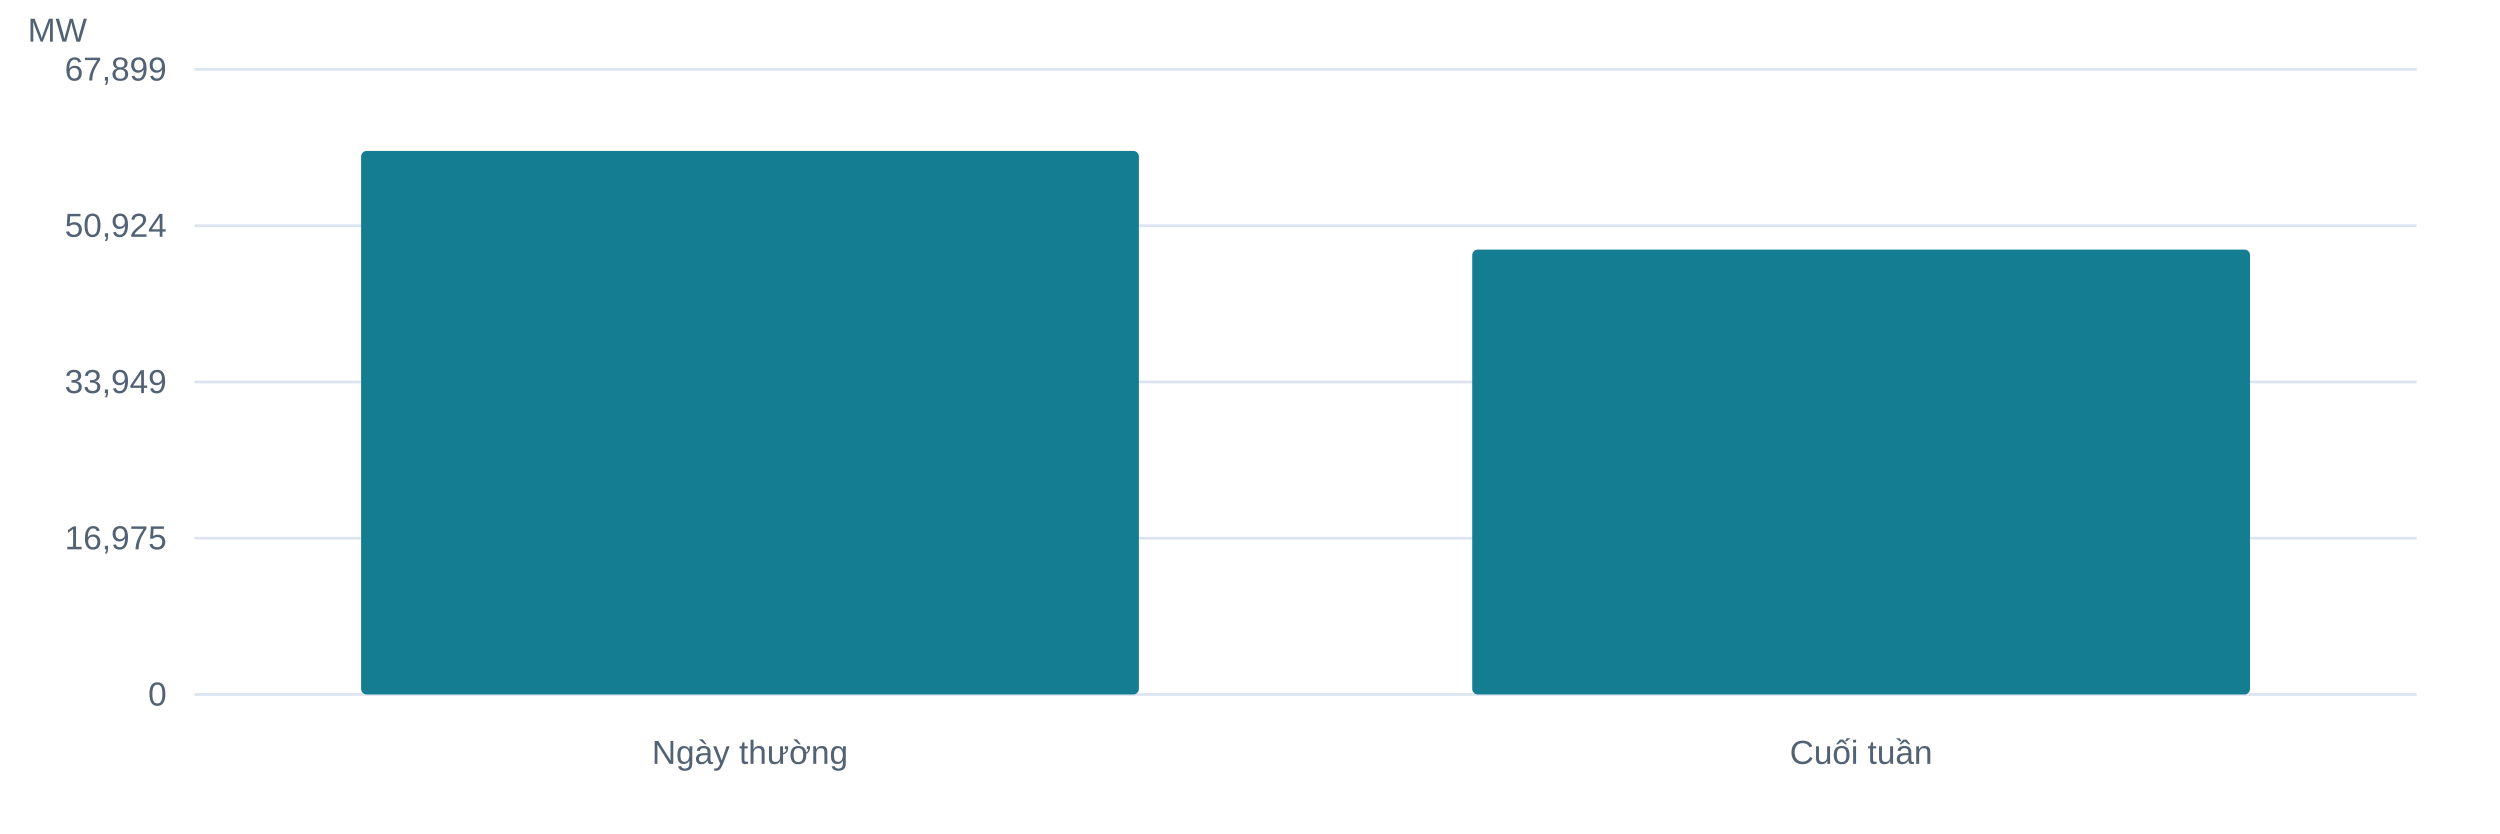
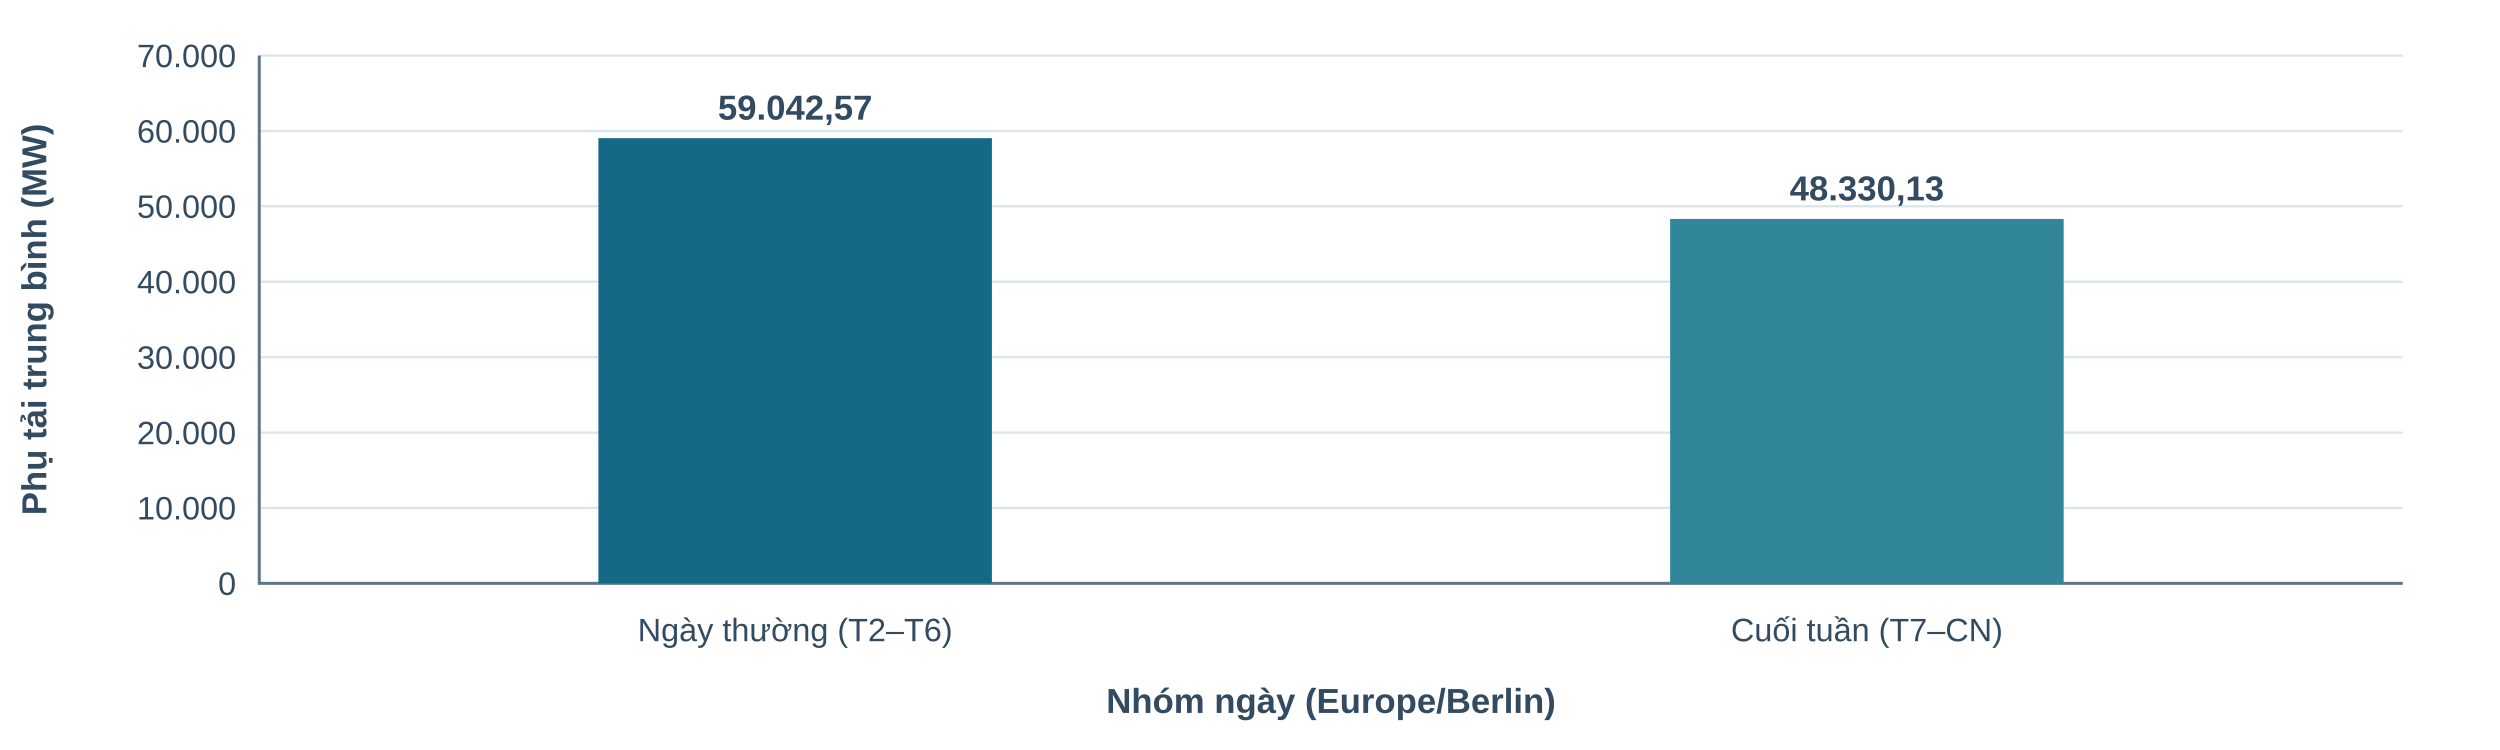
- <svg xmlns="http://www.w3.org/2000/svg" viewBox="0 0 900 300" role="img" aria-label="Ngày thường và cuối tuần · Europe/Berlin">
-   <style>text{font:12px Arial;fill:#526274}</style>
-   <text x="10" y="15">MW</text>
-   <line x1="70" y1="250.0" x2="870" y2="250.0" stroke="#dce5ef" />
-   <text x="60" y="254.0" text-anchor="end">0</text>
-   <line x1="70" y1="193.75" x2="870" y2="193.75" stroke="#dce5ef" />
-   <text x="60" y="197.75" text-anchor="end">16,975</text>
-   <line x1="70" y1="137.5" x2="870" y2="137.5" stroke="#dce5ef" />
-   <text x="60" y="141.5" text-anchor="end">33,949</text>
-   <line x1="70" y1="81.25" x2="870" y2="81.25" stroke="#dce5ef" />
-   <text x="60" y="85.25" text-anchor="end">50,924</text>
-   <line x1="70" y1="25.0" x2="870" y2="25.0" stroke="#dce5ef" />
-   <text x="60" y="29.0" text-anchor="end">67,899</text>
-   <rect x="130.0" y="54.348" width="280.0" height="195.652" rx="2" fill="#147d92" />
-   <text x="270.0" y="275" text-anchor="middle">Ngày thường</text>
-   <rect x="530.0" y="89.846" width="280.0" height="160.154" rx="2" fill="#147d92" />
-   <text x="670.0" y="275" text-anchor="middle">Cuối tuần</text>
+ <svg xmlns="http://www.w3.org/2000/svg" viewBox="0 0 1080 324" role="img" aria-label="Ngày thường và cuối tuần">
+   <style>text{font:15px Arial,sans-serif;fill:#334b61}.axis-title{font-weight:bold}.tick{font-size:14px}</style>
+   <path d="M 112 252.0 H 1038" stroke="#dbe5ed" />
+   <text class="tick" x="102" y="257.0" text-anchor="end">0</text>
+   <path d="M 112 219.4 H 1038" stroke="#dbe5ed" />
+   <text class="tick" x="102" y="224.4" text-anchor="end">10.000</text>
+   <path d="M 112 186.9 H 1038" stroke="#dbe5ed" />
+   <text class="tick" x="102" y="191.9" text-anchor="end">20.000</text>
+   <path d="M 112 154.3 H 1038" stroke="#dbe5ed" />
+   <text class="tick" x="102" y="159.3" text-anchor="end">30.000</text>
+   <path d="M 112 121.7 H 1038" stroke="#dbe5ed" />
+   <text class="tick" x="102" y="126.7" text-anchor="end">40.000</text>
+   <path d="M 112 89.1 H 1038" stroke="#dbe5ed" />
+   <text class="tick" x="102" y="94.1" text-anchor="end">50.000</text>
+   <path d="M 112 56.6 H 1038" stroke="#dbe5ed" />
+   <text class="tick" x="102" y="61.6" text-anchor="end">60.000</text>
+   <path d="M 112 24.0 H 1038" stroke="#dbe5ed" />
+   <text class="tick" x="102" y="29.0" text-anchor="end">70.000</text>
+   <path d="M 112 24 V 252 H 1038" fill="none" stroke="#60758a" stroke-width="1.3" />
+   <text class="axis-title" x="575" y="308" text-anchor="middle">Nhóm ngày (Europe/Berlin)</text>
+   <text class="axis-title" transform="translate(20 138) rotate(-90)" text-anchor="middle">Phụ tải trung bình (MW)</text>
+   <rect x="258.50" y="59.69" width="170.00" height="192.31" fill="#146a84" />
+   <text class="axis-title" x="343.50" y="51.69" text-anchor="middle">59.042,57</text>
+   <text class="tick" x="343.50" y="277" text-anchor="middle">Ngày thường (T2–T6)</text>
+   <rect x="721.50" y="94.58" width="170.00" height="157.42" fill="#31869a" />
+   <text class="axis-title" x="806.50" y="86.58" text-anchor="middle">48.330,13</text>
+   <text class="tick" x="806.50" y="277" text-anchor="middle">Cuối tuần (T7–CN)</text>
</svg>
